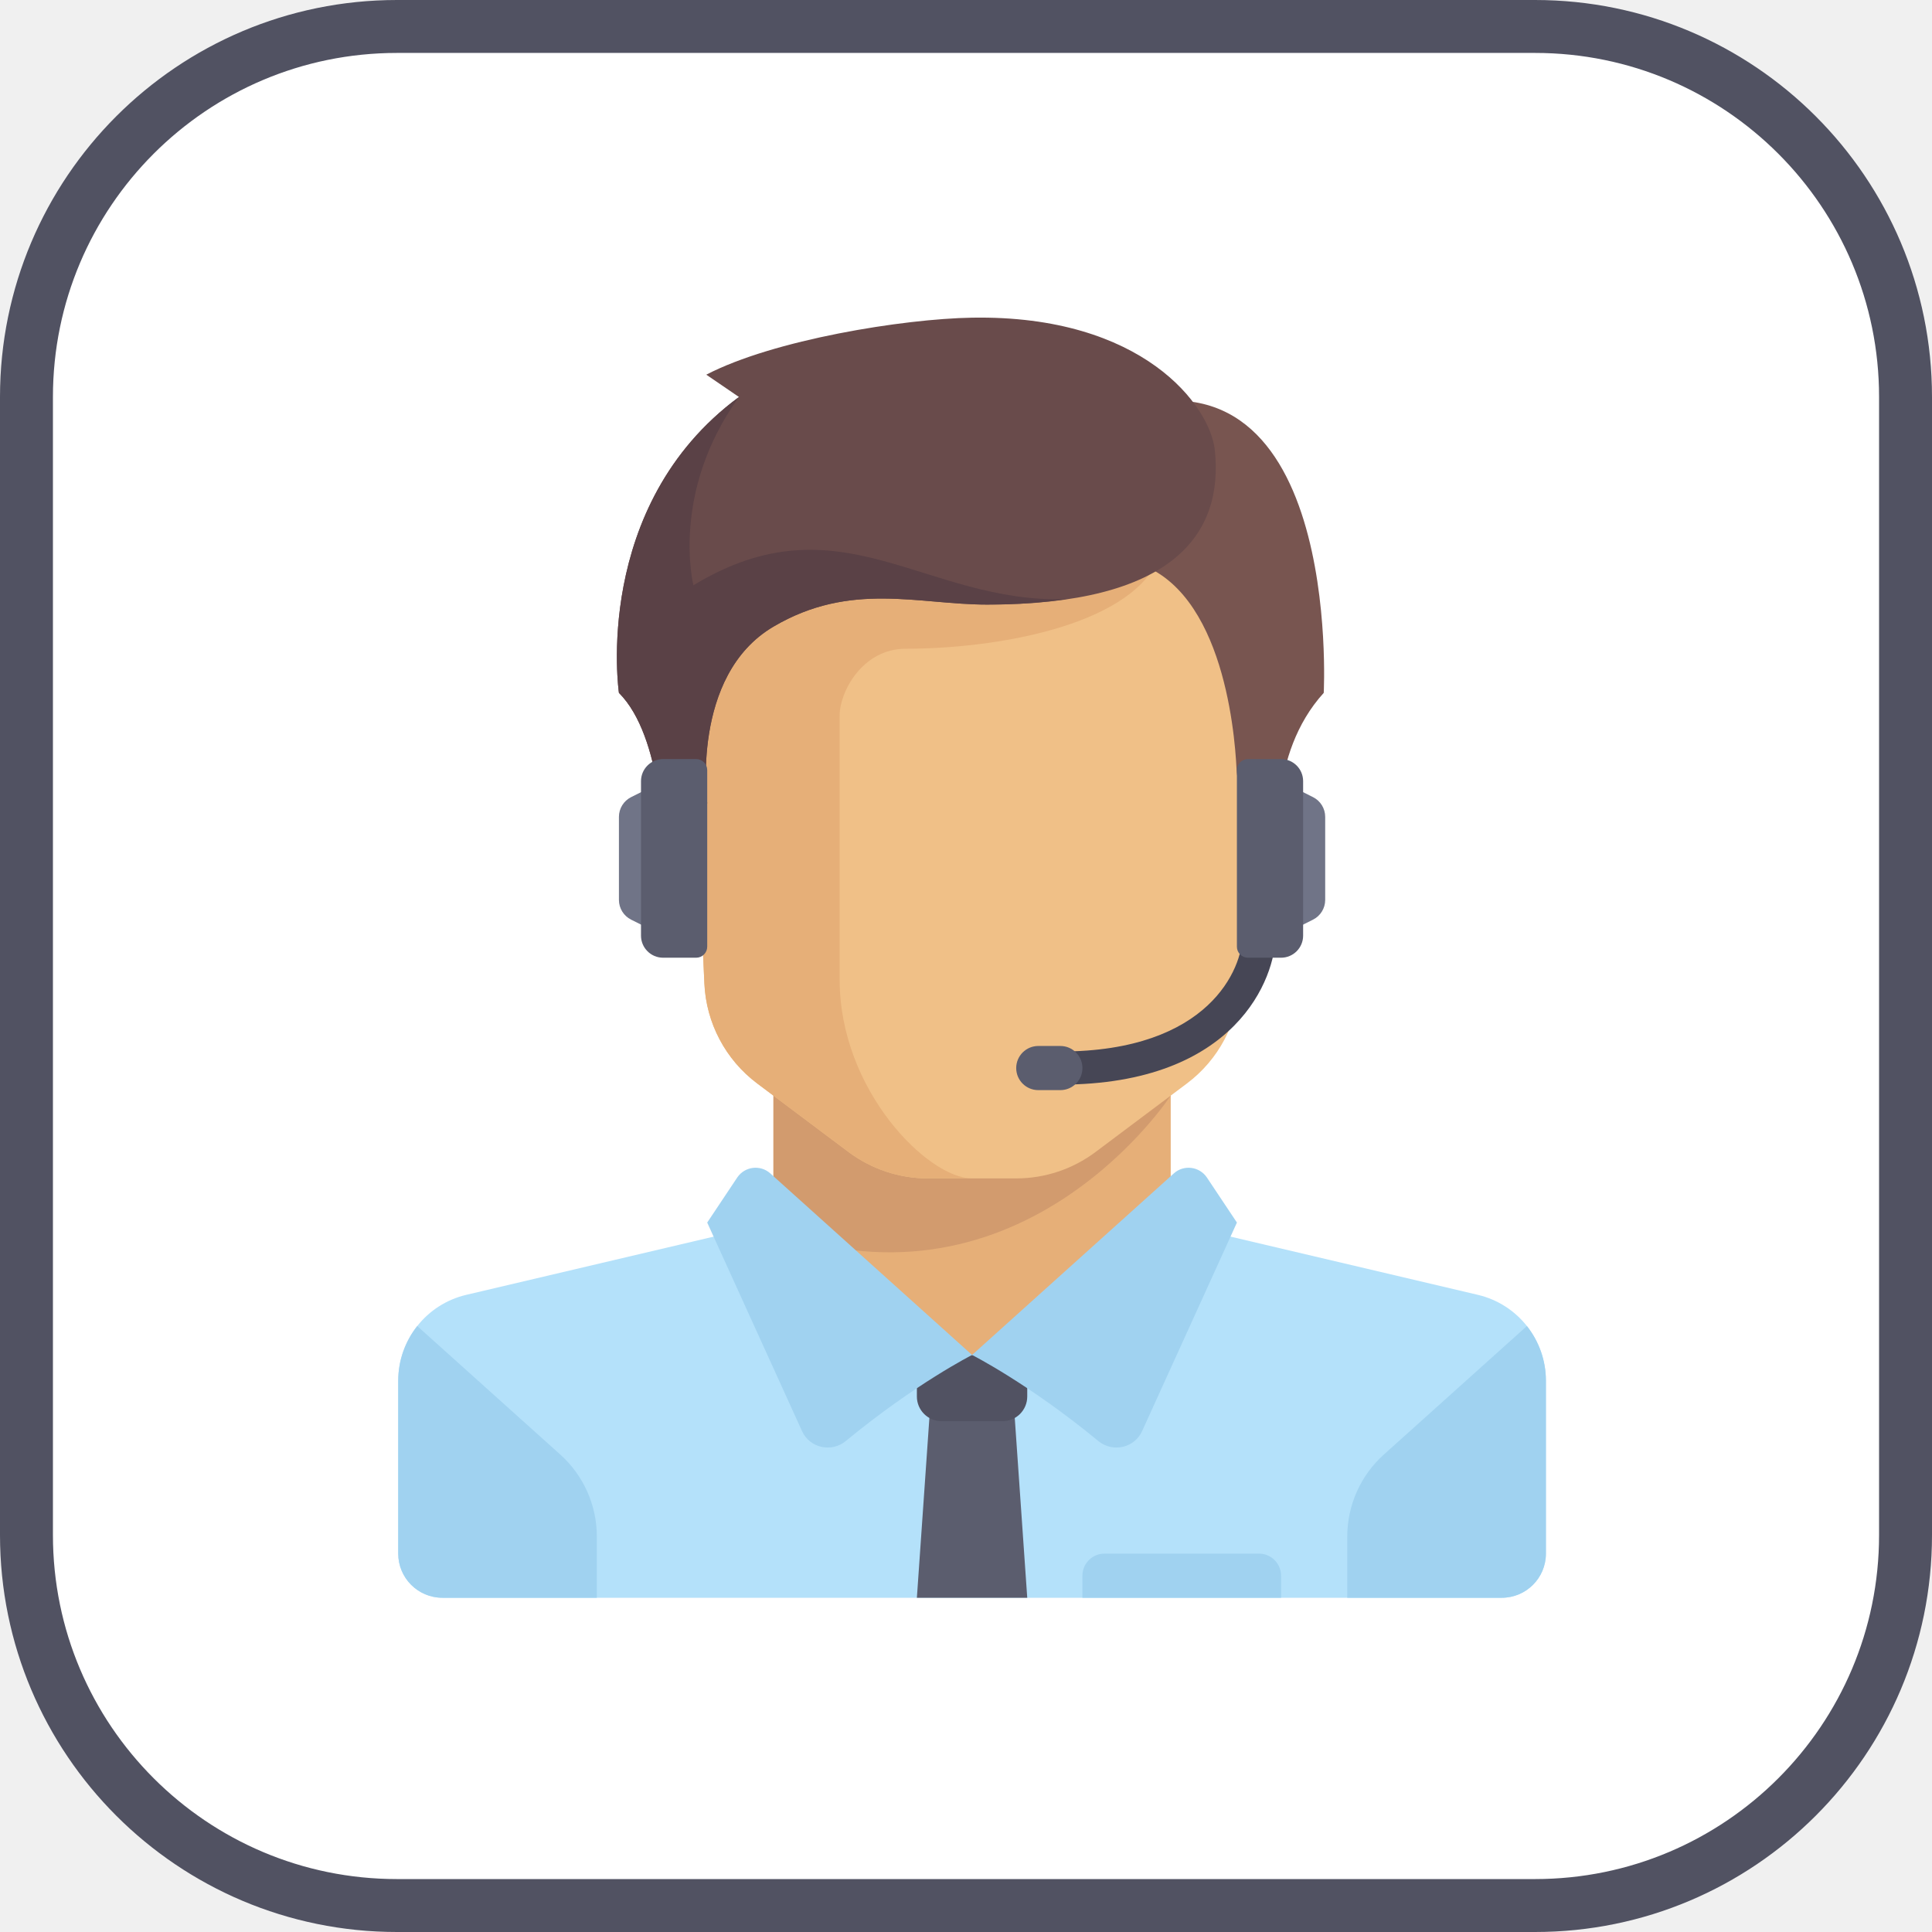
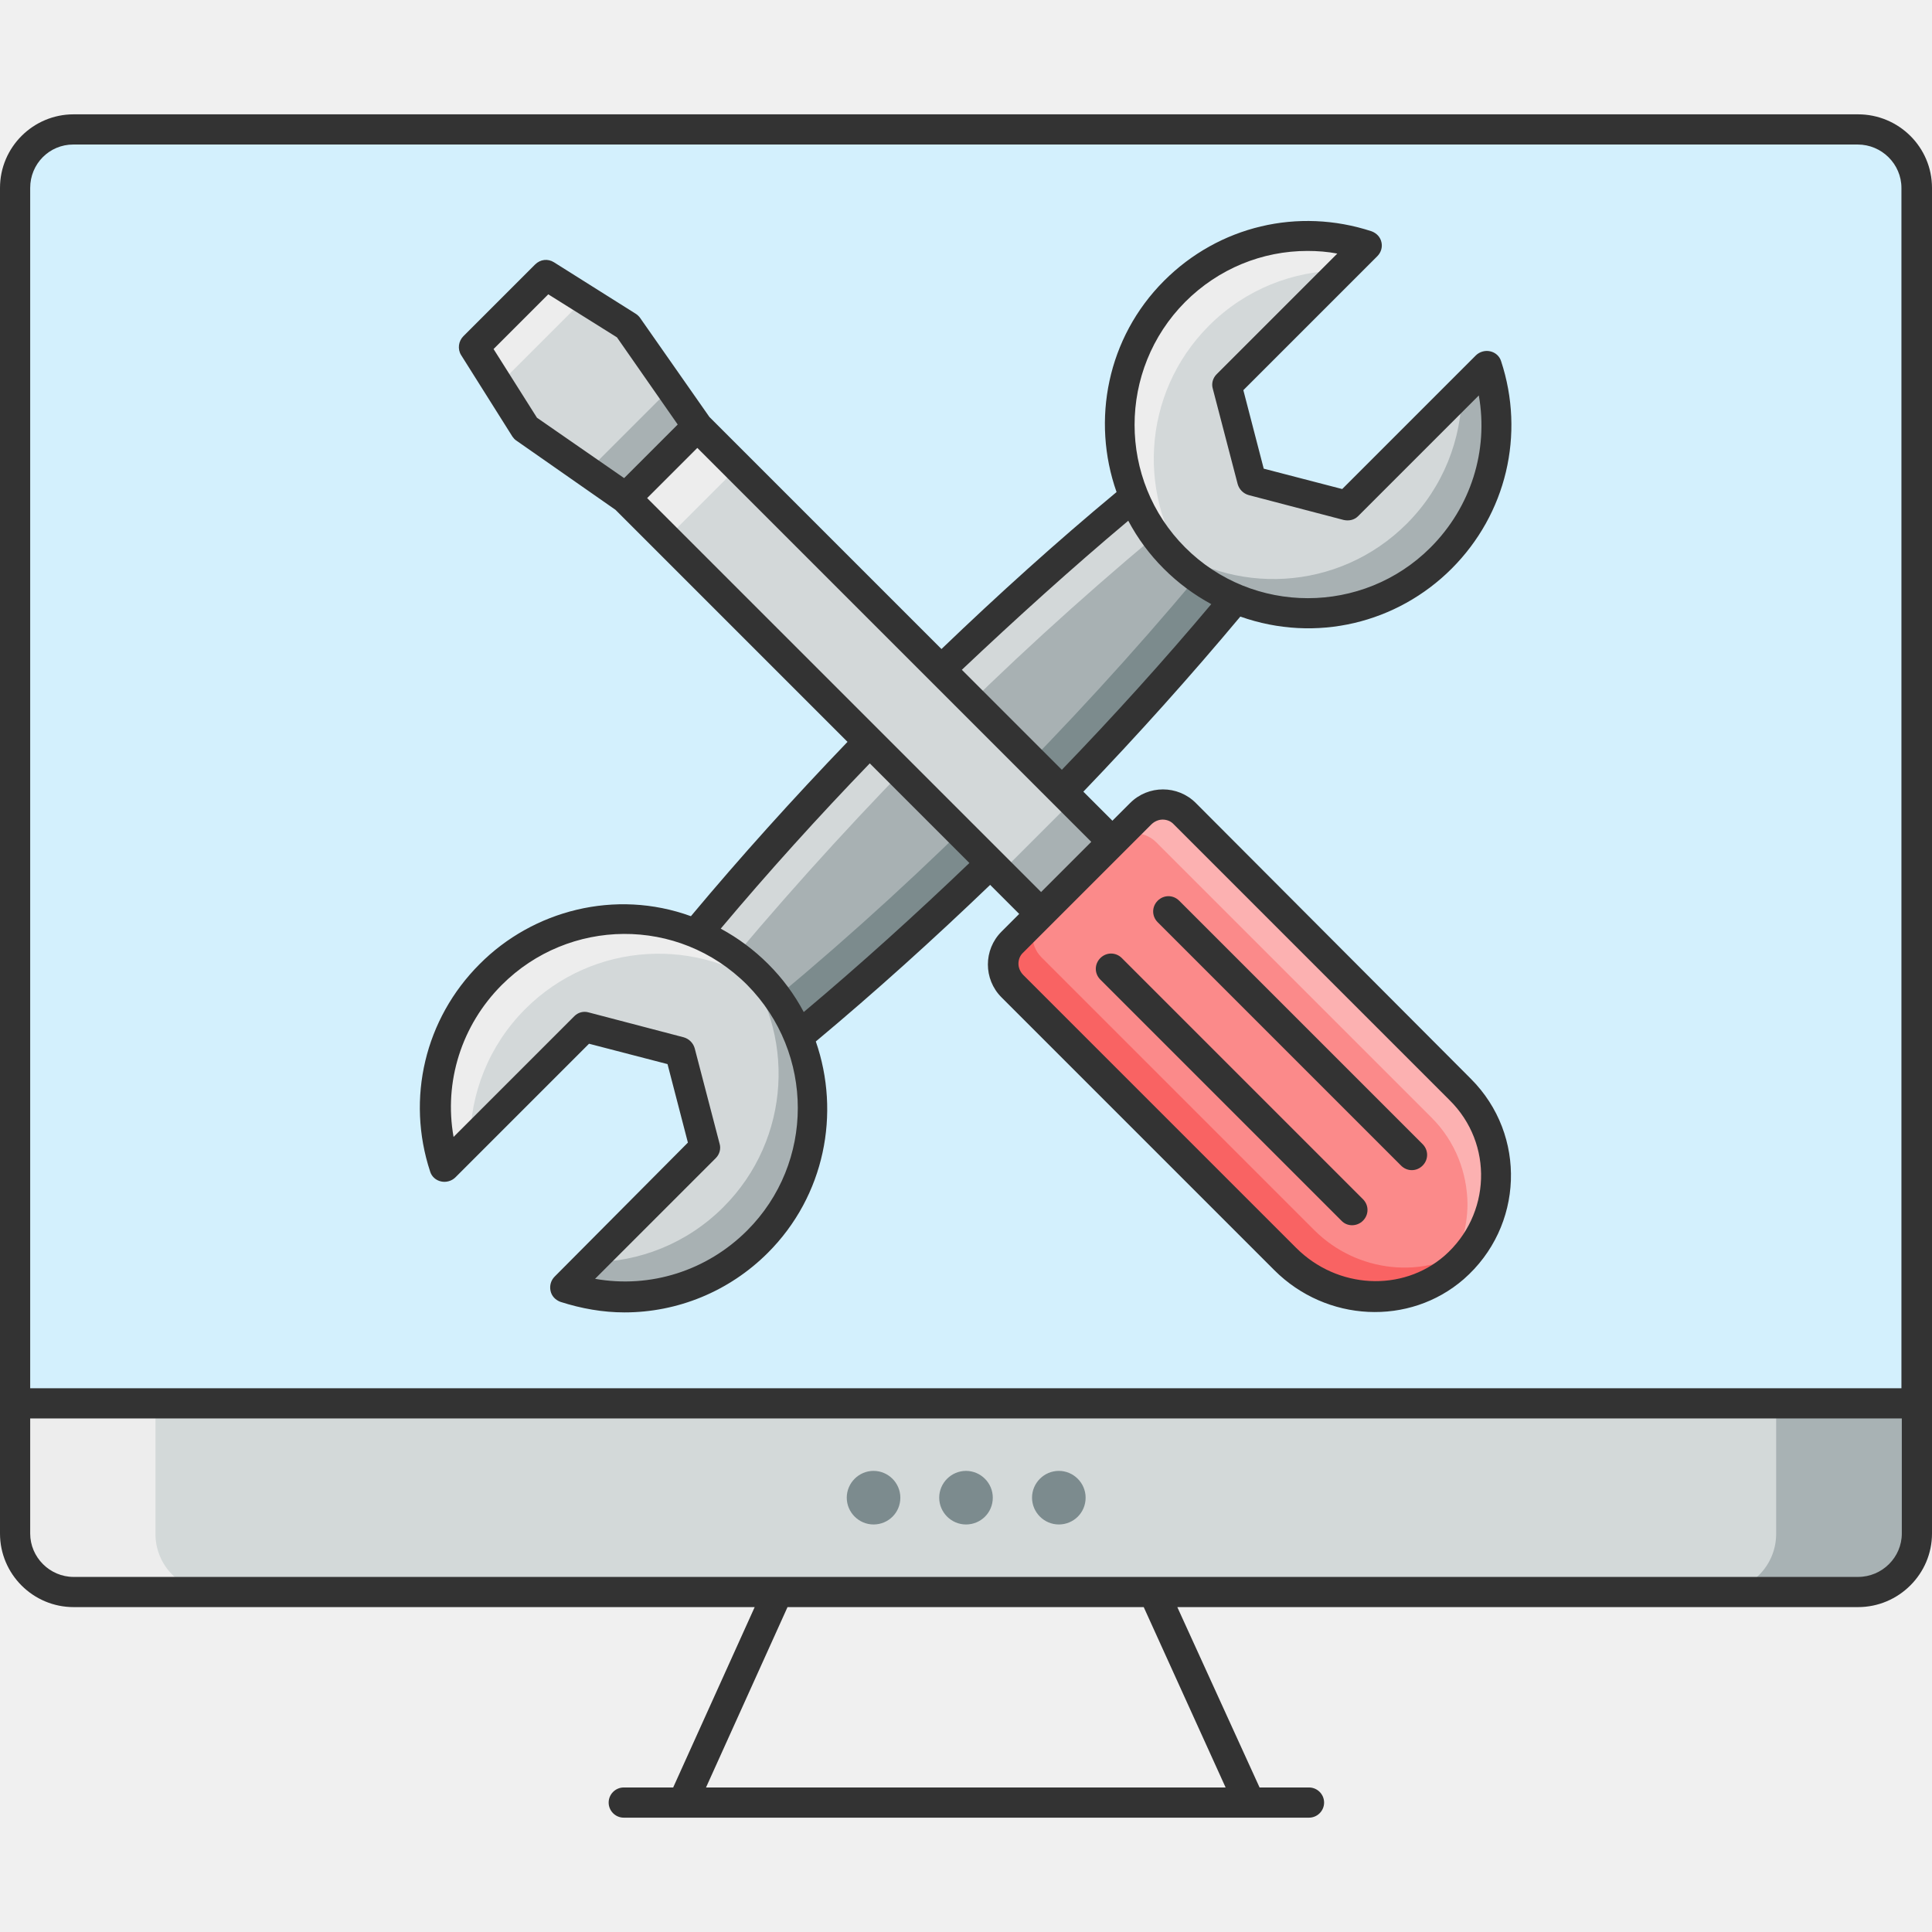
- <svg xmlns="http://www.w3.org/2000/svg" width="800px" height="800px" viewBox="0 0 73 73" version="1.1">
-   <defs>
- 
- </defs>
-   <g id="progressive-webapps/apis/service-workers" stroke="none" stroke-width="1" fill="none" fill-rule="evenodd">
-     <g id="container" transform="translate(2, 2)" fill-rule="nonzero">
-       <rect id="mask" stroke="#515262" stroke-width="2" fill="#FFFFFF" x="-1" y="-1" width="71" height="71" rx="14">
- 
- </rect>
-       <g id="customer-service" transform="translate(13, 10)">
-         <path d="M10.054,23.353 L8.847,22.749 C8.565,22.608 8.386,22.319 8.386,22.003 L8.386,18.865 C8.386,18.549 8.565,18.26 8.847,18.119 L10.054,17.515 L10.054,23.353 Z" id="Shape" fill="#707487">
- 
- </path>
-         <polygon id="Shape" fill="#E6AF78" points="29.235 34.194 29.235 28.356 14.224 28.356 14.224 34.194 21.729 40.865">
- 
- </polygon>
-         <path d="M40.84,36.925 L30.521,34.496 C30.365,34.46 30.221,34.398 30.087,34.322 L21.729,39.198 L13.697,34.086 C13.489,34.282 13.231,34.427 12.938,34.497 L2.619,36.925 C1.112,37.279 0.047,38.624 0.047,40.172 L0.047,46.703 C0.047,47.624 0.793,48.371 1.715,48.371 L41.743,48.371 C42.665,48.371 43.411,47.624 43.411,46.703 L43.411,40.172 C43.412,38.624 42.347,37.279 40.84,36.925 Z" id="Shape" fill="#B4E1FA">
- 
- </path>
-         <path d="M14.224,28.356 L14.224,34.515 C23.679,37.922 29.235,29.396 29.235,29.396 L29.235,28.356 L14.224,28.356 L14.224,28.356 Z" id="Shape" fill="#D29B6E">
- 
- </path>
-         <path d="M10.888,9.176 L11.615,25.164 C11.683,26.657 12.415,28.042 13.611,28.939 L17.059,31.525 C17.925,32.175 18.979,32.526 20.061,32.526 L23.397,32.526 C24.48,32.526 25.533,32.175 26.399,31.525 L29.847,28.939 C31.043,28.042 31.776,26.657 31.844,25.164 L32.57,9.176 C32.57,9.176 10.888,9.176 10.888,9.176 Z" id="Shape" fill="#F0C087">
- 
- </path>
-         <path d="M19.227,12.512 C22.563,12.512 27.567,11.678 28.754,9.176 L10.888,9.176 L11.615,25.164 C11.683,26.657 12.415,28.042 13.611,28.939 L17.059,31.525 C17.925,32.175 18.979,32.526 20.061,32.526 L21.729,32.526 C20.061,32.526 16.726,29.19 16.726,25.021 C16.726,22.981 16.726,17.515 16.726,15.013 C16.726,14.18 17.56,12.512 19.227,12.512 Z" id="Shape" fill="#E6AF78">
- 
- </path>
-         <g id="Group" transform="translate(0, 38.07307)" fill="#A0D2F0">
-           <path d="M6.169,4.886 L0.765,0.031 C0.313,0.605 0.047,1.326 0.047,2.099 L0.047,8.63 C0.047,9.551 0.794,10.298 1.715,10.298 L7.552,10.298 L7.552,7.988 C7.552,6.804 7.049,5.676 6.169,4.886 Z" id="Shape">
- 
- </path>
-           <path d="M37.289,4.886 L42.693,0.031 C43.146,0.605 43.412,1.326 43.412,2.099 L43.412,8.63 C43.412,9.551 42.665,10.298 41.744,10.298 L35.906,10.298 L35.906,7.988 C35.906,6.804 36.409,5.676 37.289,4.886 Z" id="Shape">
- 
- </path>
+ <svg xmlns="http://www.w3.org/2000/svg" width="800px" height="800px" viewBox="0 0 512 512" id="Layer_1" version="1.1" xml:space="preserve">
+   <style type="text/css">
+ 	.st0{fill:#D3D9D9;}
+ 	.st1{fill:#A8B2B4;}
+ 	.st2{fill:#EDEDED;}
+ 	.st3{fill:#D3F0FD;}
+ 	.st4{fill:#333333;}
+ 	.st5{fill:#7C8B8E;}
+ 	.st6{fill:#D3D8D9;}
+ 	.st7{fill:#A8B1B3;}
+ 	.st8{fill:#7C8B8D;}
+ 	.st9{fill:#FB8A8A;}
+ 	.st10{fill:#FCB1B1;}
+ 	.st11{fill:#F96363;}
+ </style>
+   <g>
+     <g>
+       <g>
+         <g>
+           <g>
+             <g>
+               <g>
+                 <g>
+                   <g>
+                     <path class="st0" d="M4,371.9v34.5c0,8.6,6.9,15.5,15.5,15.5h472.9c8.6,0,15.6-6.9,15.6-15.5v-34.5H4z" />
+                   </g>
+                 </g>
+               </g>
+               <g>
+                 <g>
+                   <g>
+                     <path class="st1" d="M455.2,421.9h37.3c8.5,0,15.4-6.9,15.4-15.4v-34.6h-37.2v34.6C470.7,415,463.8,421.9,455.2,421.9z" />
+                   </g>
+                 </g>
+               </g>
+               <g>
+                 <g>
+                   <g>
+                     <path class="st2" d="M56.8,421.9H19.4C10.9,421.9,4,415,4,406.5v-34.6h37.2v34.6C41.2,415,48.1,421.9,56.8,421.9z" />
+                   </g>
+                 </g>
+               </g>
+               <g>
+                 <g>
+                   <g>
+                     <path class="st3" d="M508,49.8v322.1H4V49.8c0-8.5,6.9-15.5,15.4-15.5h472.9C500.9,34.3,508,41.3,508,49.8z" />
+                   </g>
+                 </g>
+               </g>
+               <path class="st4" d="M492.4,30.3H19.5C8.8,30.3,0,39,0,49.8l0,356.6c0,10.8,8.8,19.5,19.5,19.5H200l-21.6,47.8h-13.1        c-2.2,0-4,1.8-4,4s1.8,4,4,4h181.6c2.2,0,4-1.8,4-4s-1.8-4-4-4h-13.1L312,425.9h180.4c10.8,0,19.6-8.8,19.6-19.5l0-356.6        C512,39,503.2,30.3,492.4,30.3z M324.8,473.7H187.1l21.6-47.8h94.4L324.8,473.7z M504,406.4c0,6.3-5.2,11.5-11.6,11.5H19.5        c-6.3,0-11.5-5.2-11.5-11.5v-30.5h496V406.4z M504,367.9H8V49.8c0-6.4,5.1-11.5,11.4-11.5h472.9c6.4,0,11.6,5.2,11.6,11.5        V367.9z" />
+             </g>
+           </g>
+           <g>
+             <g>
+               <path class="st5" d="M238.6,396.9c0,4-3.2,7.1-7.1,7.1c-3.9,0-7.1-3.2-7.1-7.1c0-3.9,3.2-7.1,7.1-7.1        C235.4,389.8,238.6,393,238.6,396.9z" />
+             </g>
+             <g>
+               <path class="st5" d="M263.1,396.9c0,4-3.2,7.1-7.1,7.1c-3.9,0-7.1-3.2-7.1-7.1c0-3.9,3.2-7.1,7.1-7.1        C259.9,389.8,263.1,393,263.1,396.9z" />
+             </g>
+             <g>
+               <path class="st5" d="M287.7,396.9c0,4-3.2,7.1-7.1,7.1c-3.9,0-7.1-3.2-7.1-7.1c0-3.9,3.2-7.1,7.1-7.1        C284.5,389.8,287.7,393,287.7,396.9z" />
+             </g>
+           </g>
        </g>
-         <polygon id="Shape" fill="#5B5D6E" points="23.814 48.371 19.644 48.371 20.166 40.865 23.293 40.865">
- 
- </polygon>
-         <path d="M23.814,39.197 L19.644,39.197 L19.644,40.767 C19.644,41.282 20.062,41.699 20.577,41.699 L22.882,41.699 C23.397,41.699 23.814,41.282 23.814,40.767 L23.814,39.197 L23.814,39.197 Z" id="Shape" fill="#515262">
- 
- </path>
-         <g id="Group" transform="translate(11.71479, 32.1212)" fill="#A0D2F0">
-           <path d="M2.392,0.216 L10.015,7.076 C10.015,7.076 7.88,8.154 5.245,10.326 C4.702,10.774 3.88,10.593 3.589,9.951 L0.007,2.073 L1.14,0.373 C1.422,-0.05 2.014,-0.124 2.392,0.216 Z" id="Shape">
- 
- </path>
-           <path d="M17.637,0.216 L10.014,7.076 C10.014,7.076 12.149,8.154 14.783,10.326 C15.327,10.774 16.149,10.593 16.44,9.951 L20.022,2.073 L18.889,0.373 C18.607,-0.05 18.015,-0.124 17.637,0.216 Z" id="Shape">
- 
- </path>
+       </g>
+     </g>
+     <g>
+       <g>
+         <g>
+           <g>
+             <g>
+               <g>
+                 <path class="st6" d="M381.9,147.9c-19.5,19.5-51.1,19.5-70.7,0c-19.5-19.5-19.5-51.2,0-70.7c13.8-13.8,33.6-17.8,50.9-12.1         l-37,37l6.6,25.3l25.3,6.6l37-37C399.7,114.2,395.7,134.1,381.9,147.9z" />
+               </g>
+             </g>
+             <g>
+               <g>
+                 <path class="st2" d="M362.2,65.1l-6.6,6.6c-12.8,0-25.5,4.9-35.2,14.6c-18,18-19.4,46.3-4.2,65.8c-1.7-1.3-3.3-2.7-4.9-4.3         c-19.5-19.5-19.5-51.1,0-70.7C325,63.4,344.9,59.4,362.2,65.1z" />
+               </g>
+             </g>
+             <g>
+               <g>
+                 <path class="st7" d="M381.9,147.9c-19.5,19.5-51.1,19.5-70.7,0c-1.5-1.5-3-3.1-4.2-4.8c19.6,15.1,47.8,13.7,65.8-4.3         c9.7-9.7,14.6-22.5,14.6-35.2l6.6-6.6C399.7,114.2,395.7,134.1,381.9,147.9z" />
+               </g>
+             </g>
+             <g>
+               <g>
+                 <path class="st6" d="M130.1,258.3c19.5-19.5,51.1-19.5,70.7,0c19.5,19.5,19.5,51.2,0,70.7c-13.8,13.8-33.6,17.8-50.9,12.1         l37-37l-6.6-25.3l-25.3-6.6l-37,37C112.3,291.9,116.3,272.1,130.1,258.3z" />
+               </g>
+             </g>
+             <g>
+               <g>
+                 <g>
+                   <path class="st7" d="M149.9,341.1l6.6-6.6c12.8,0,25.5-4.9,35.2-14.6c18-18,19.4-46.3,4.2-65.8c1.7,1.3,3.3,2.7,4.9,4.3          c19.5,19.5,19.5,51.1,0,70.7C187,342.8,167.2,346.8,149.9,341.1z" />
+                 </g>
+               </g>
+               <g>
+                 <g>
+                   <path class="st2" d="M130.1,258.3c19.5-19.5,51.1-19.5,70.7,0c1.5,1.5,3,3.1,4.2,4.8c-19.6-15.1-47.8-13.7-65.8,4.3          c-9.7,9.7-14.6,22.5-14.6,35.2l-6.6,6.6C112.3,291.9,116.4,272.1,130.1,258.3z" />
+                 </g>
+               </g>
+             </g>
+           </g>
+           <g>
+             <g>
+               <path class="st7" d="M272.3,219.3c-19.3,19.3-39.6,37.8-60.6,55.2c-2.4-5.9-6.1-11.4-10.8-16.2c-4.8-4.8-10.3-8.4-16.2-10.8        c17.5-21.1,35.9-41.3,55.2-60.6c19.3-19.3,39.5-37.7,60.6-55.2c2.5,5.9,6.1,11.4,10.9,16.2c4.8,4.8,10.3,8.4,16.2,10.8        C310,179.8,291.6,200,272.3,219.3z" />
+             </g>
+           </g>
+           <g>
+             <g>
+               <path class="st8" d="M327.5,158.7c-17.5,21.1-35.9,41.3-55.2,60.6c-19.3,19.3-39.5,37.8-60.6,55.2c-1.5-3.6-3.4-7.1-5.8-10.3        c20.2-16.8,39.6-34.6,58.1-53.2c18.5-18.5,36.3-37.9,53.2-58.1C320.4,155.3,323.9,157.2,327.5,158.7z" />
+             </g>
+           </g>
+           <g>
+             <g>
+               <path class="st6" d="M300.4,131.7c1.5,3.6,3.4,7,5.8,10.3c-20.2,16.9-39.6,34.6-58.1,53.2s-36.3,38-53.2,58.1        c-3.2-2.4-6.7-4.3-10.3-5.8c17.5-21.1,35.9-41.3,55.2-60.6C259.1,167.5,279.3,149.1,300.4,131.7z" />
+             </g>
+           </g>
        </g>
-         <path d="M26.785,3.651 L27.567,9.176 C31.135,9.89 31.65,15.49 31.724,17.09 C31.737,17.38 31.83,17.661 31.987,17.905 L33.349,20.017 C33.349,20.017 32.883,16.525 35.017,14.18 C35.017,14.18 35.75,0.315 26.785,3.651 Z" id="Shape" fill="#785550">
- 
- </path>
-         <path d="M11.687,2.157 L12.921,3 C7.344,7.117 8.386,14.18 8.386,14.18 C10.054,15.847 10.054,20.017 10.054,20.017 L11.722,18.349 C11.722,18.349 11.078,13.531 14.224,11.678 C17.142,9.958 19.696,10.844 22.302,10.844 C29.287,10.844 31.241,8.212 30.902,5.006 C30.727,3.348 28.191,-0.107 21.729,0.003 C19.121,0.047 14.224,0.837 11.687,2.157 Z" id="Shape" fill="#694B4B">
- 
- </path>
-         <path d="M11.201,10.114 C11.201,10.114 10.315,6.622 12.921,3 C7.344,7.117 8.386,14.18 8.386,14.18 C10.054,15.847 10.054,20.017 10.054,20.017 L11.722,18.349 C11.722,18.349 11.078,13.531 14.224,11.678 C17.142,9.958 19.696,10.844 22.302,10.844 C23.438,10.844 24.428,10.768 25.31,10.638 C19.931,10.818 16.76,6.744 11.201,10.114 Z" id="Shape" fill="#5A4146">
- 
- </path>
-         <path d="M11.305,24.187 L10.054,24.187 C9.594,24.187 9.22,23.813 9.22,23.353 L9.22,17.515 C9.22,17.055 9.594,16.681 10.054,16.681 L11.305,16.681 C11.535,16.681 11.722,16.868 11.722,17.098 L11.722,23.77 C11.722,24 11.535,24.187 11.305,24.187 Z" id="Shape" fill="#5B5D6E">
- 
- </path>
-         <path d="M25.065,28.982 L25.065,27.731 C30.709,27.731 31.945,24.57 31.945,23.353 L33.196,23.353 C33.196,24.918 31.735,28.982 25.065,28.982 Z" id="Shape" fill="#464655">
- 
- </path>
-         <path d="M25.065,29.19 L24.231,29.19 C23.771,29.19 23.397,28.817 23.397,28.356 C23.397,27.896 23.771,27.522 24.231,27.522 L25.065,27.522 C25.526,27.522 25.899,27.896 25.899,28.356 C25.899,28.817 25.525,29.19 25.065,29.19 Z" id="Shape" fill="#5B5D6E">
- 
- </path>
-         <path d="M33.404,23.353 L34.611,22.749 C34.894,22.608 35.072,22.319 35.072,22.003 L35.072,18.865 C35.072,18.549 34.894,18.26 34.611,18.119 L33.404,17.515 L33.404,23.353 Z" id="Shape" fill="#707487">
- 
- </path>
-         <path d="M32.153,24.187 L33.404,24.187 C33.865,24.187 34.238,23.813 34.238,23.353 L34.238,17.515 C34.238,17.055 33.865,16.681 33.404,16.681 L32.153,16.681 C31.923,16.681 31.736,16.868 31.736,17.098 L31.736,23.77 C31.736,24 31.923,24.187 32.153,24.187 Z" id="Shape" fill="#5B5D6E">
- 
- </path>
-         <path d="M32.57,46.703 L26.733,46.703 C26.272,46.703 25.899,47.076 25.899,47.537 L25.899,48.371 L33.404,48.371 L33.404,47.537 C33.404,47.076 33.031,46.703 32.57,46.703 Z" id="Shape" fill="#A0D2F0">
- 
- </path>
+       </g>
+       <g>
+         <g>
+           <g>
+             <rect class="st6" height="155.7" transform="matrix(0.7071 -0.7071 0.7071 0.7071 -58.0665 214.8807)" width="26.8" x="216.9" y="99.7" />
+           </g>
+         </g>
+         <g>
+           <g>
+             <rect class="st2" height="15.2" transform="matrix(0.7071 -0.7071 0.7071 0.7071 -37.4916 165.2083)" width="26.8" x="167.3" y="120.3" />
+           </g>
+         </g>
+         <g>
+           <g>
+             <rect class="st7" height="15.2" transform="matrix(0.7071 -0.7071 0.7071 0.7071 -78.637 264.542)" width="26.8" x="266.6" y="219.6" />
+           </g>
+         </g>
+         <g>
+           <g>
+             <polygon class="st6" points="184.8,113 165.8,132 155.7,124.9 139.3,113.5 125.7,91.9 144.7,72.9 166.3,86.5 177.7,102.9             " />
+           </g>
+         </g>
+         <g>
+           <g>
+             <polygon class="st2" points="154.8,79.3 132.1,102 125.7,91.9 144.7,72.9      " />
+           </g>
+         </g>
+         <g>
+           <g>
+             <polygon class="st7" points="184.8,113 165.8,132 155.7,124.9 177.7,102.9      " />
+           </g>
+         </g>
+         <g>
+           <g>
+             <path class="st9" d="M268.4,261.3l72.3,72.3c12.1,12.1,31.8,13.5,44.7,2.3c7.4-6.5,11.1-15.4,11.1-24.4       c0-8.3-3.2-16.6-9.5-22.8l-73-73c-3.2-3.2-8.5-3.2-11.7,0l-33.9,33.9C265.2,252.8,265.2,258,268.4,261.3z" />
+           </g>
+         </g>
+         <g>
+           <g>
+             <path class="st10" d="M382.9,337.7c0.8-0.6,1.7-1.3,2.5-1.9c7.4-6.5,11.1-15.4,11.1-24.4c0-8.3-3.2-16.6-9.5-22.8l-73-73       c-3.2-3.2-8.5-3.2-11.7,0l-7.6,7.6c3.2-3.2,8.5-3.2,11.7,0l73,73c6.3,6.3,9.4,14.6,9.5,22.8       C388.9,325.6,386.9,332.2,382.9,337.7z" />
+           </g>
+         </g>
+         <g>
+           <g>
+             <path class="st11" d="M268.4,261.3l72.3,72.3c12.1,12.1,31.8,13.5,44.7,2.3c2-1.7,3.7-3.6,5.1-5.7c-12.9,9.1-30.9,7.1-42.2-4.2       L276,253.7c-3.2-3.2-3.2-8.5,0-11.7l-7.6,7.6C265.2,252.8,265.2,258,268.4,261.3z" />
+           </g>
+         </g>
+         <g>
+           <path class="st4" d="M316.9,212.8c-4.8-4.8-12.6-4.8-17.4,0l-4.7,4.7l-7.7-7.7c14.4-15,28.3-30.5,41.6-46.4      c20.1,7.1,41.6,1.7,56-12.7c14.5-14.5,19.5-35.6,13.1-55c-0.4-1.3-1.5-2.3-2.9-2.6c-1.3-0.3-2.8,0.1-3.8,1.1l-35.4,35.4      l-20.8-5.4l-5.4-20.8L365,67.9c1-1,1.4-2.4,1.1-3.7c-0.3-1.4-1.3-2.4-2.6-2.9c-19.5-6.4-40.5-1.4-55,13.1      c-15.1,15.1-19.3,37-12.6,56c-15.9,13.2-31.4,27.2-46.4,41.6l-61.5-61.5l-18.4-26.3c-0.3-0.4-0.7-0.8-1.2-1.1l-21.6-13.6      c-1.6-1-3.6-0.8-5,0.6l-19,19c-1.3,1.3-1.6,3.4-0.6,5l13.6,21.6c0.3,0.4,0.6,0.8,1.1,1.1l26.2,18.3l61.5,61.5      c-14.4,15-28.3,30.4-41.5,46.2c-20.1-7.3-41.9-1.5-56,12.7c-14.5,14.5-19.5,35.6-13.1,55c0.4,1.3,1.5,2.3,2.9,2.6      c1.3,0.3,2.8-0.1,3.8-1.1l35.4-35.4l20.8,5.4l5.4,20.8L147,338.3c-1,1-1.4,2.4-1.1,3.8c0.3,1.4,1.3,2.4,2.6,2.9      c5.6,1.8,11.3,2.8,17,2.8c14,0,27.7-5.5,38-15.8c15.1-15.1,19.3-37,12.7-56c15.8-13.2,31.2-27.1,46.2-41.5l7.7,7.7l-4.7,4.7      c-4.8,4.8-4.8,12.6,0,17.4l72.3,72.3c13.8,13.8,35.8,14.9,50.2,2.4c15.9-13.9,16.8-38.2,1.9-53.1L316.9,212.8z M314.1,80      c8.8-8.8,20.4-13.5,32.4-13.5c2.6,0,5.3,0.2,7.9,0.7l-32,32c-1,1-1.4,2.5-1,3.8l6.6,25.3c0.4,1.4,1.5,2.5,2.9,2.9l25.2,6.6      c1.4,0.3,2.8,0,3.8-1l32-32c2.6,14.6-2.1,29.6-12.8,40.3c-17.9,17.9-47.1,17.9-65,0S296.2,98,314.1,80z M299,138      c2.5,4.7,5.6,8.9,9.4,12.7c3.8,3.8,8,6.9,12.6,9.4c-12.6,15-25.9,29.7-39.6,43.9l-26.5-26.5C269.3,163.9,284,150.6,299,138z       M142.3,110.7l-11.5-18.2L145.3,78l18.2,11.4l16.1,23.1l-14.2,14.2L142.3,110.7z M198,326.1c-10.7,10.7-25.7,15.4-40.3,12.8      l32-32c1-1,1.4-2.5,1-3.8l-6.6-25.3c-0.4-1.4-1.5-2.5-2.9-2.9l-25.2-6.6c-1.4-0.4-2.8,0-3.8,1l-32,32      c-2.6-14.6,2.1-29.6,12.8-40.3c17.7-17.7,46.7-18.3,65,0C215.9,279.1,215.9,308.2,198,326.1z M213,268.2      c-2.5-4.7-5.6-8.9-9.4-12.7c-3.8-3.8-8-6.9-12.6-9.4c12.6-15,25.8-29.6,39.5-43.8l26.4,26.4C242.7,242.3,228,255.6,213,268.2z       M171.5,132l13.3-13.3l104.4,104.4l-13.3,13.3L171.5,132z M382.8,332.8c-11.2,9.7-28.4,8.8-39.3-2.1l-72.3-72.3      c-0.8-0.8-1.3-1.9-1.3-3s0.4-2.2,1.3-3l33.9-33.9c0.8-0.8,1.9-1.3,3-1.3s2.2,0.4,3,1.3l73,73C395.9,303.1,395.1,322,382.8,332.8      z" />
+         </g>
+         <g>
+           <g>
+             <path class="st4" d="M371.3,308.9l-64.5-64.5c-1.6-1.6-1.6-4.1,0-5.7s4.1-1.6,5.7,0l64.5,64.5c1.6,1.6,1.6,4.1,0,5.7       C375.4,310.5,372.9,310.5,371.3,308.9z" />
+           </g>
+         </g>
+         <g>
+           <g>
+             <path class="st4" d="M355.5,323.5l-63.9-63.9c-1.6-1.6-1.6-4.1,0-5.7s4.1-1.6,5.7,0l63.9,63.9c1.6,1.6,1.6,4.1,0,5.7       C359.6,325.1,357,325.1,355.5,323.5z" />
+           </g>
+         </g>
      </g>
    </g>
  </g>
</svg>
